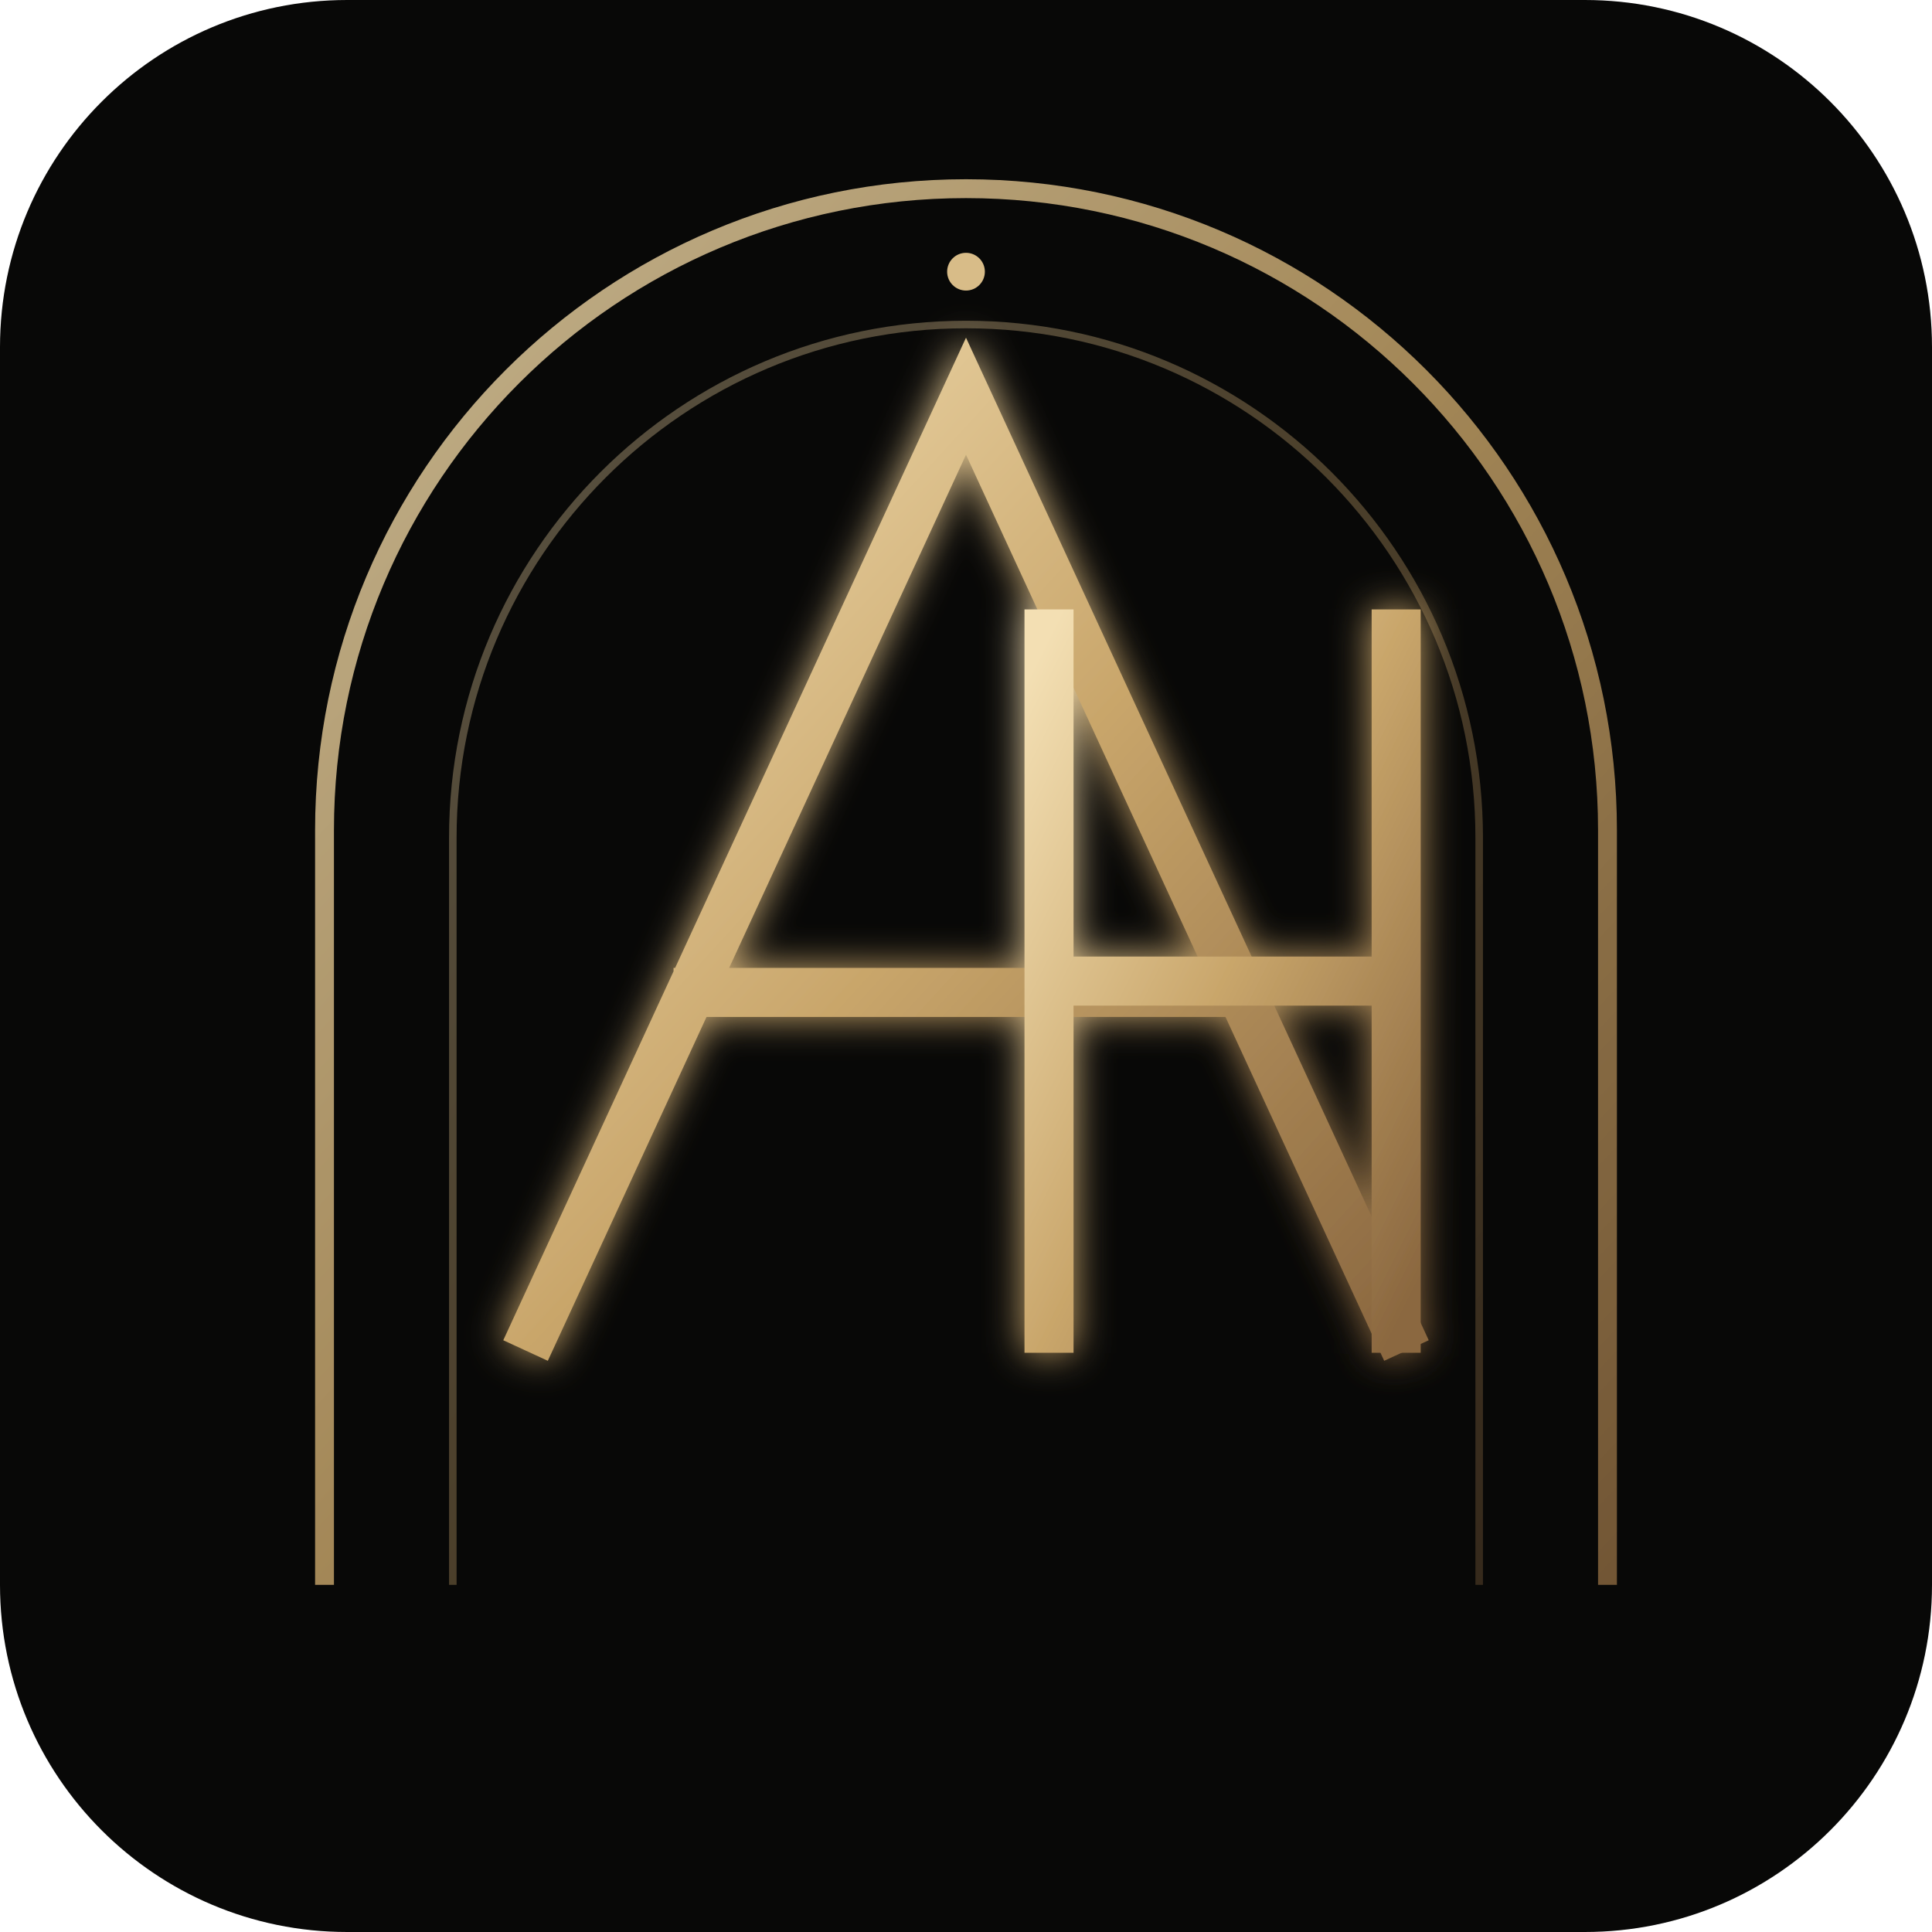
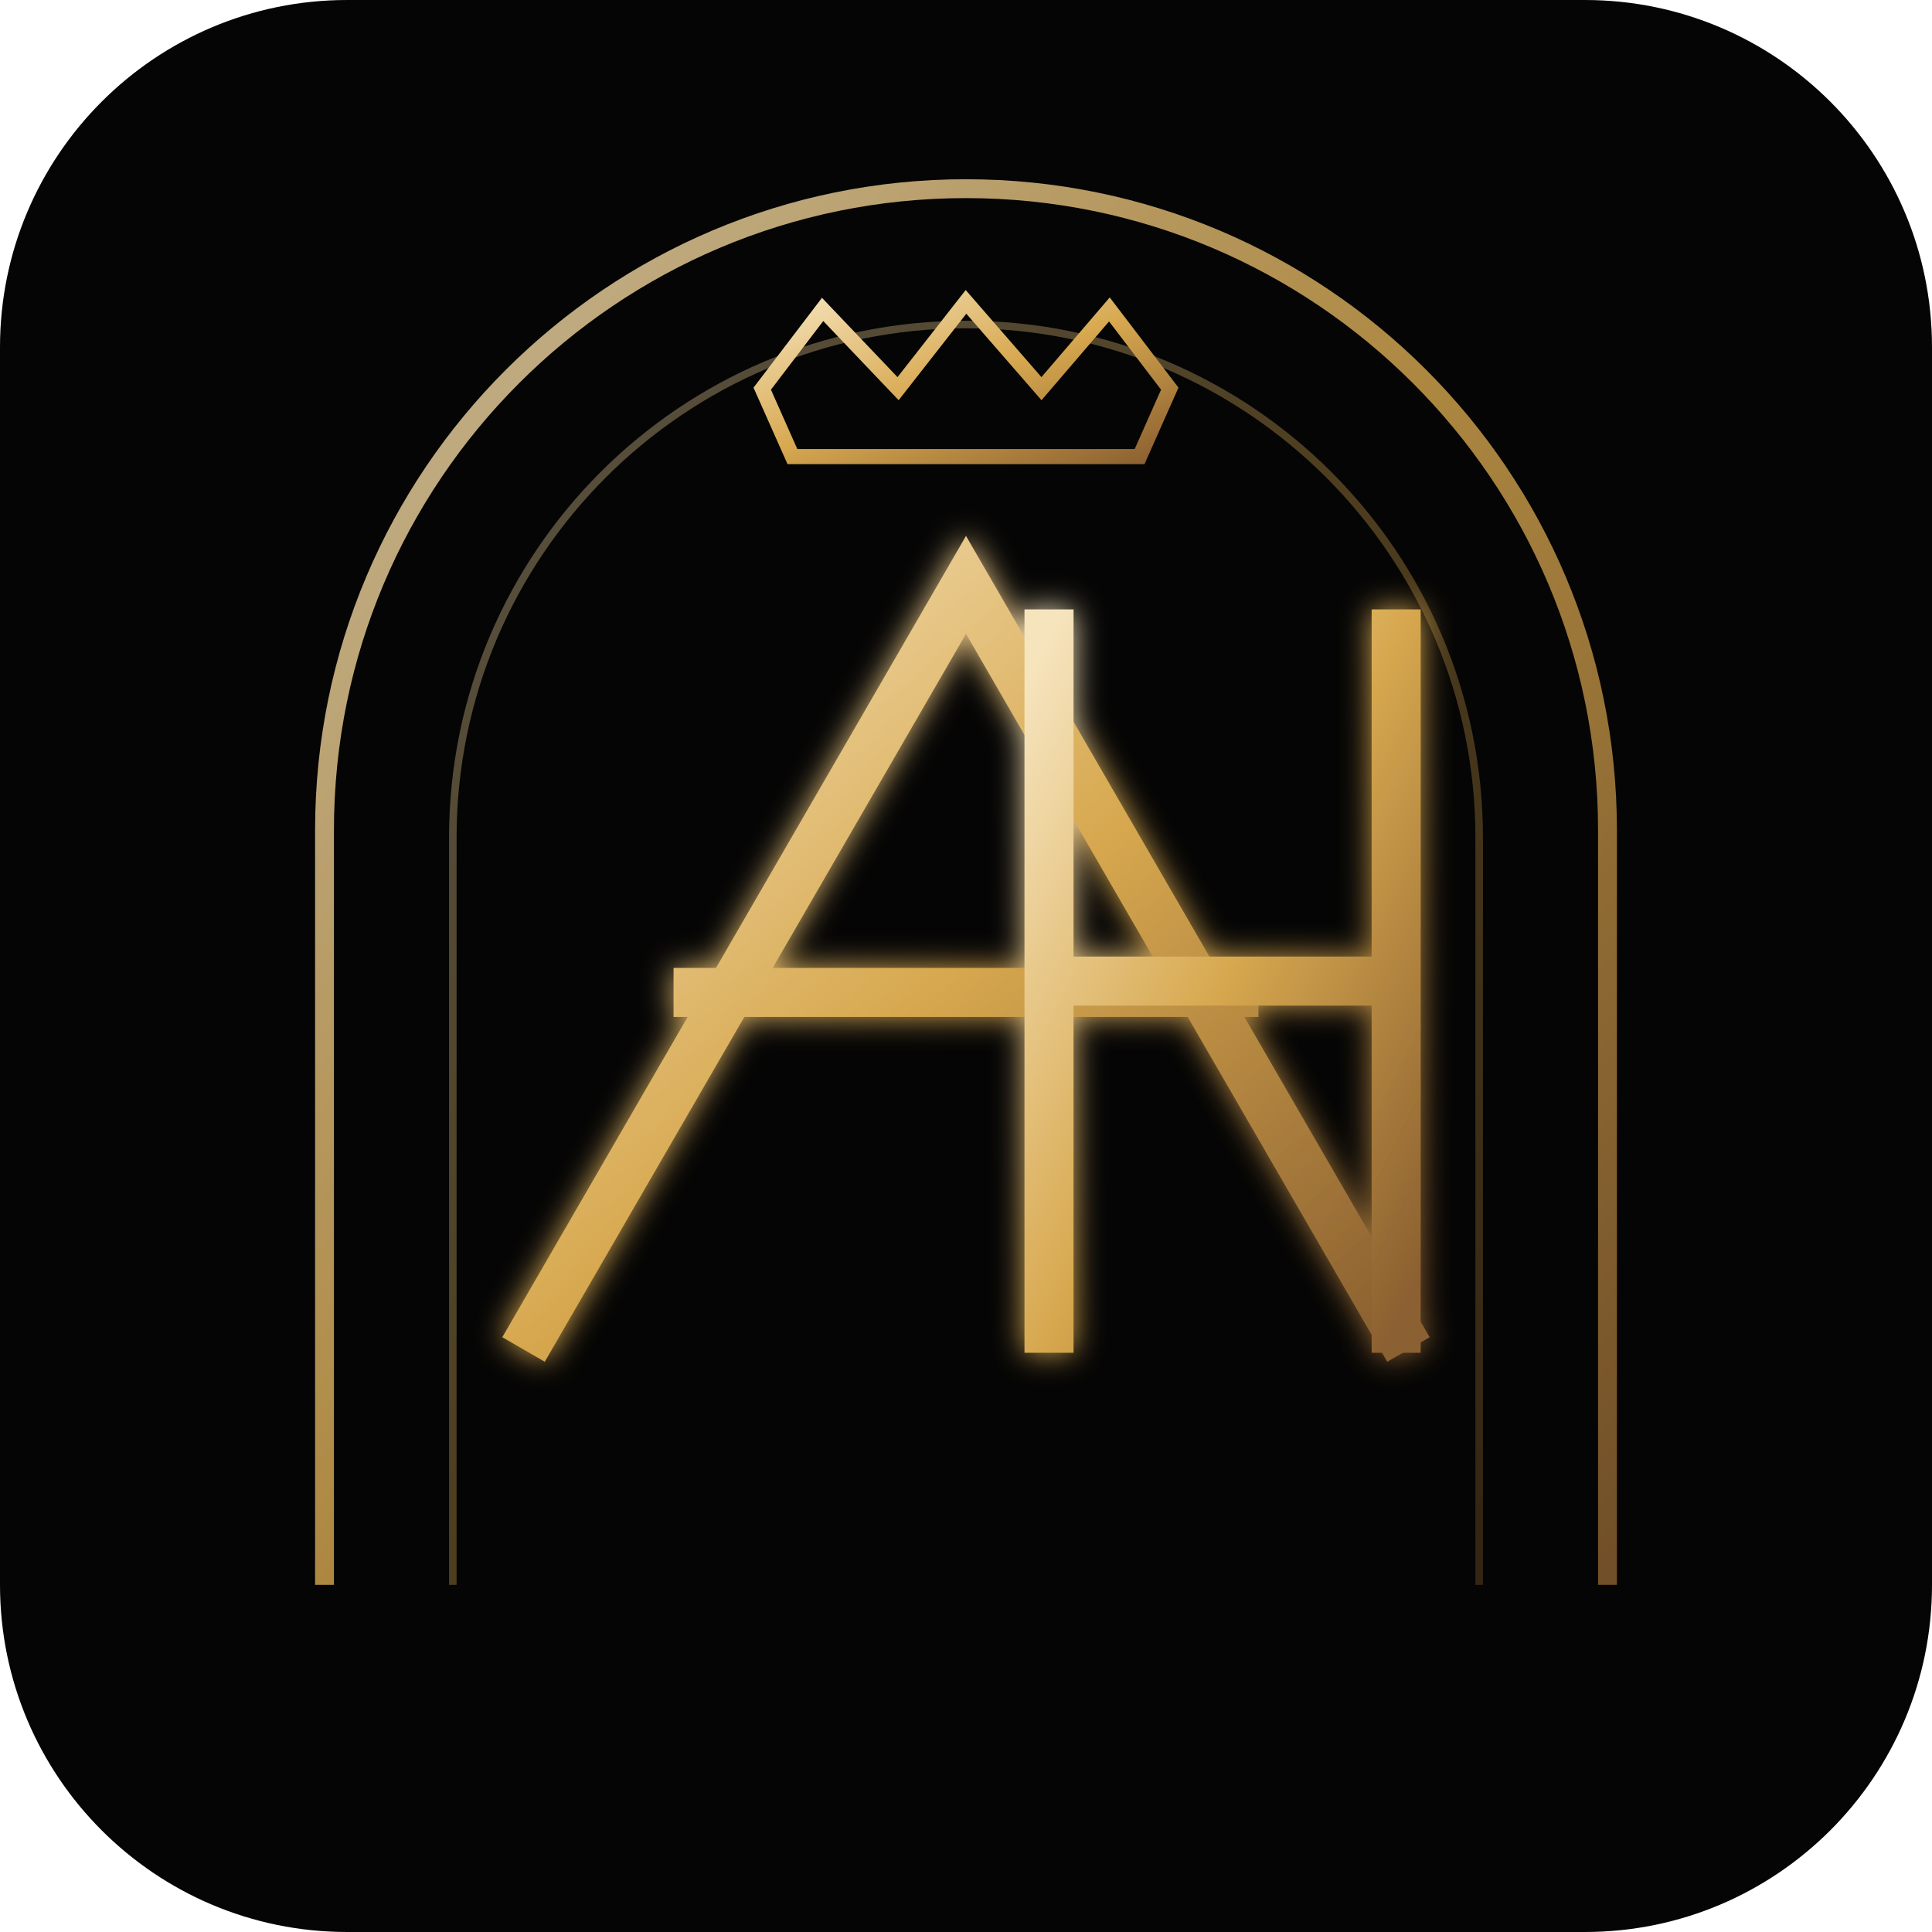
<svg xmlns="http://www.w3.org/2000/svg" viewBox="0 0 512 512" role="img" aria-labelledby="title desc">
  <defs>
    <linearGradient id="g" x1="0" y1="0" x2="1" y2="1">
-       <stop stop-color="#f3dfb3" />
-       <stop offset=".5" stop-color="#c9a66b" />
-       <stop offset="1" stop-color="#8b6840" />
+       <stop stop-color="#f6e4bd" />
+       <stop offset=".5" stop-color="#d7a84f" />
+       <stop offset="1" stop-color="#8b6030" />
    </linearGradient>
    <filter id="glow">
-       <feGaussianBlur stdDeviation="5" result="b" />
+       <feGaussianBlur stdDeviation="4" result="b" />
      <feMerge>
        <feMergeNode in="b" />
        <feMergeNode in="SourceGraphic" />
      </feMerge>
    </filter>
  </defs>
-   <rect width="512" height="512" rx="92" fill="#080807" />
+   <rect width="512" height="512" rx="92" fill="#050505" />
  <path d="M86 420V220a170 170 0 0 1 340 0v200" fill="none" stroke="url(#g)" stroke-width="5" opacity=".8" />
  <path d="M120 420V222a136 136 0 0 1 272 0v198" fill="none" stroke="url(#g)" stroke-width="2" opacity=".35" />
  <g fill="none" stroke="url(#g)" stroke-width="13" stroke-linecap="square" stroke-linejoin="miter" filter="url(#glow)">
-     <path d="M142 352 256 105l114 247M185 263h142" />
+     <path d="M142 352 256 155l114 197M185 263h142" />
    <path d="M278 168v184m0-92h92m0-92v184" />
  </g>
+   <g fill="none" stroke="url(#g)" stroke-width="4">
+     <path d="M202 103l16-21 20 21 18-23 20 23 18-21 16 21-8 18h-92z" />
+   </g>
  <path d="M86 420h340" stroke="url(#g)" stroke-width="3" />
-   <circle cx="256" cy="72" r="5" fill="#d8bc88" />
</svg>
